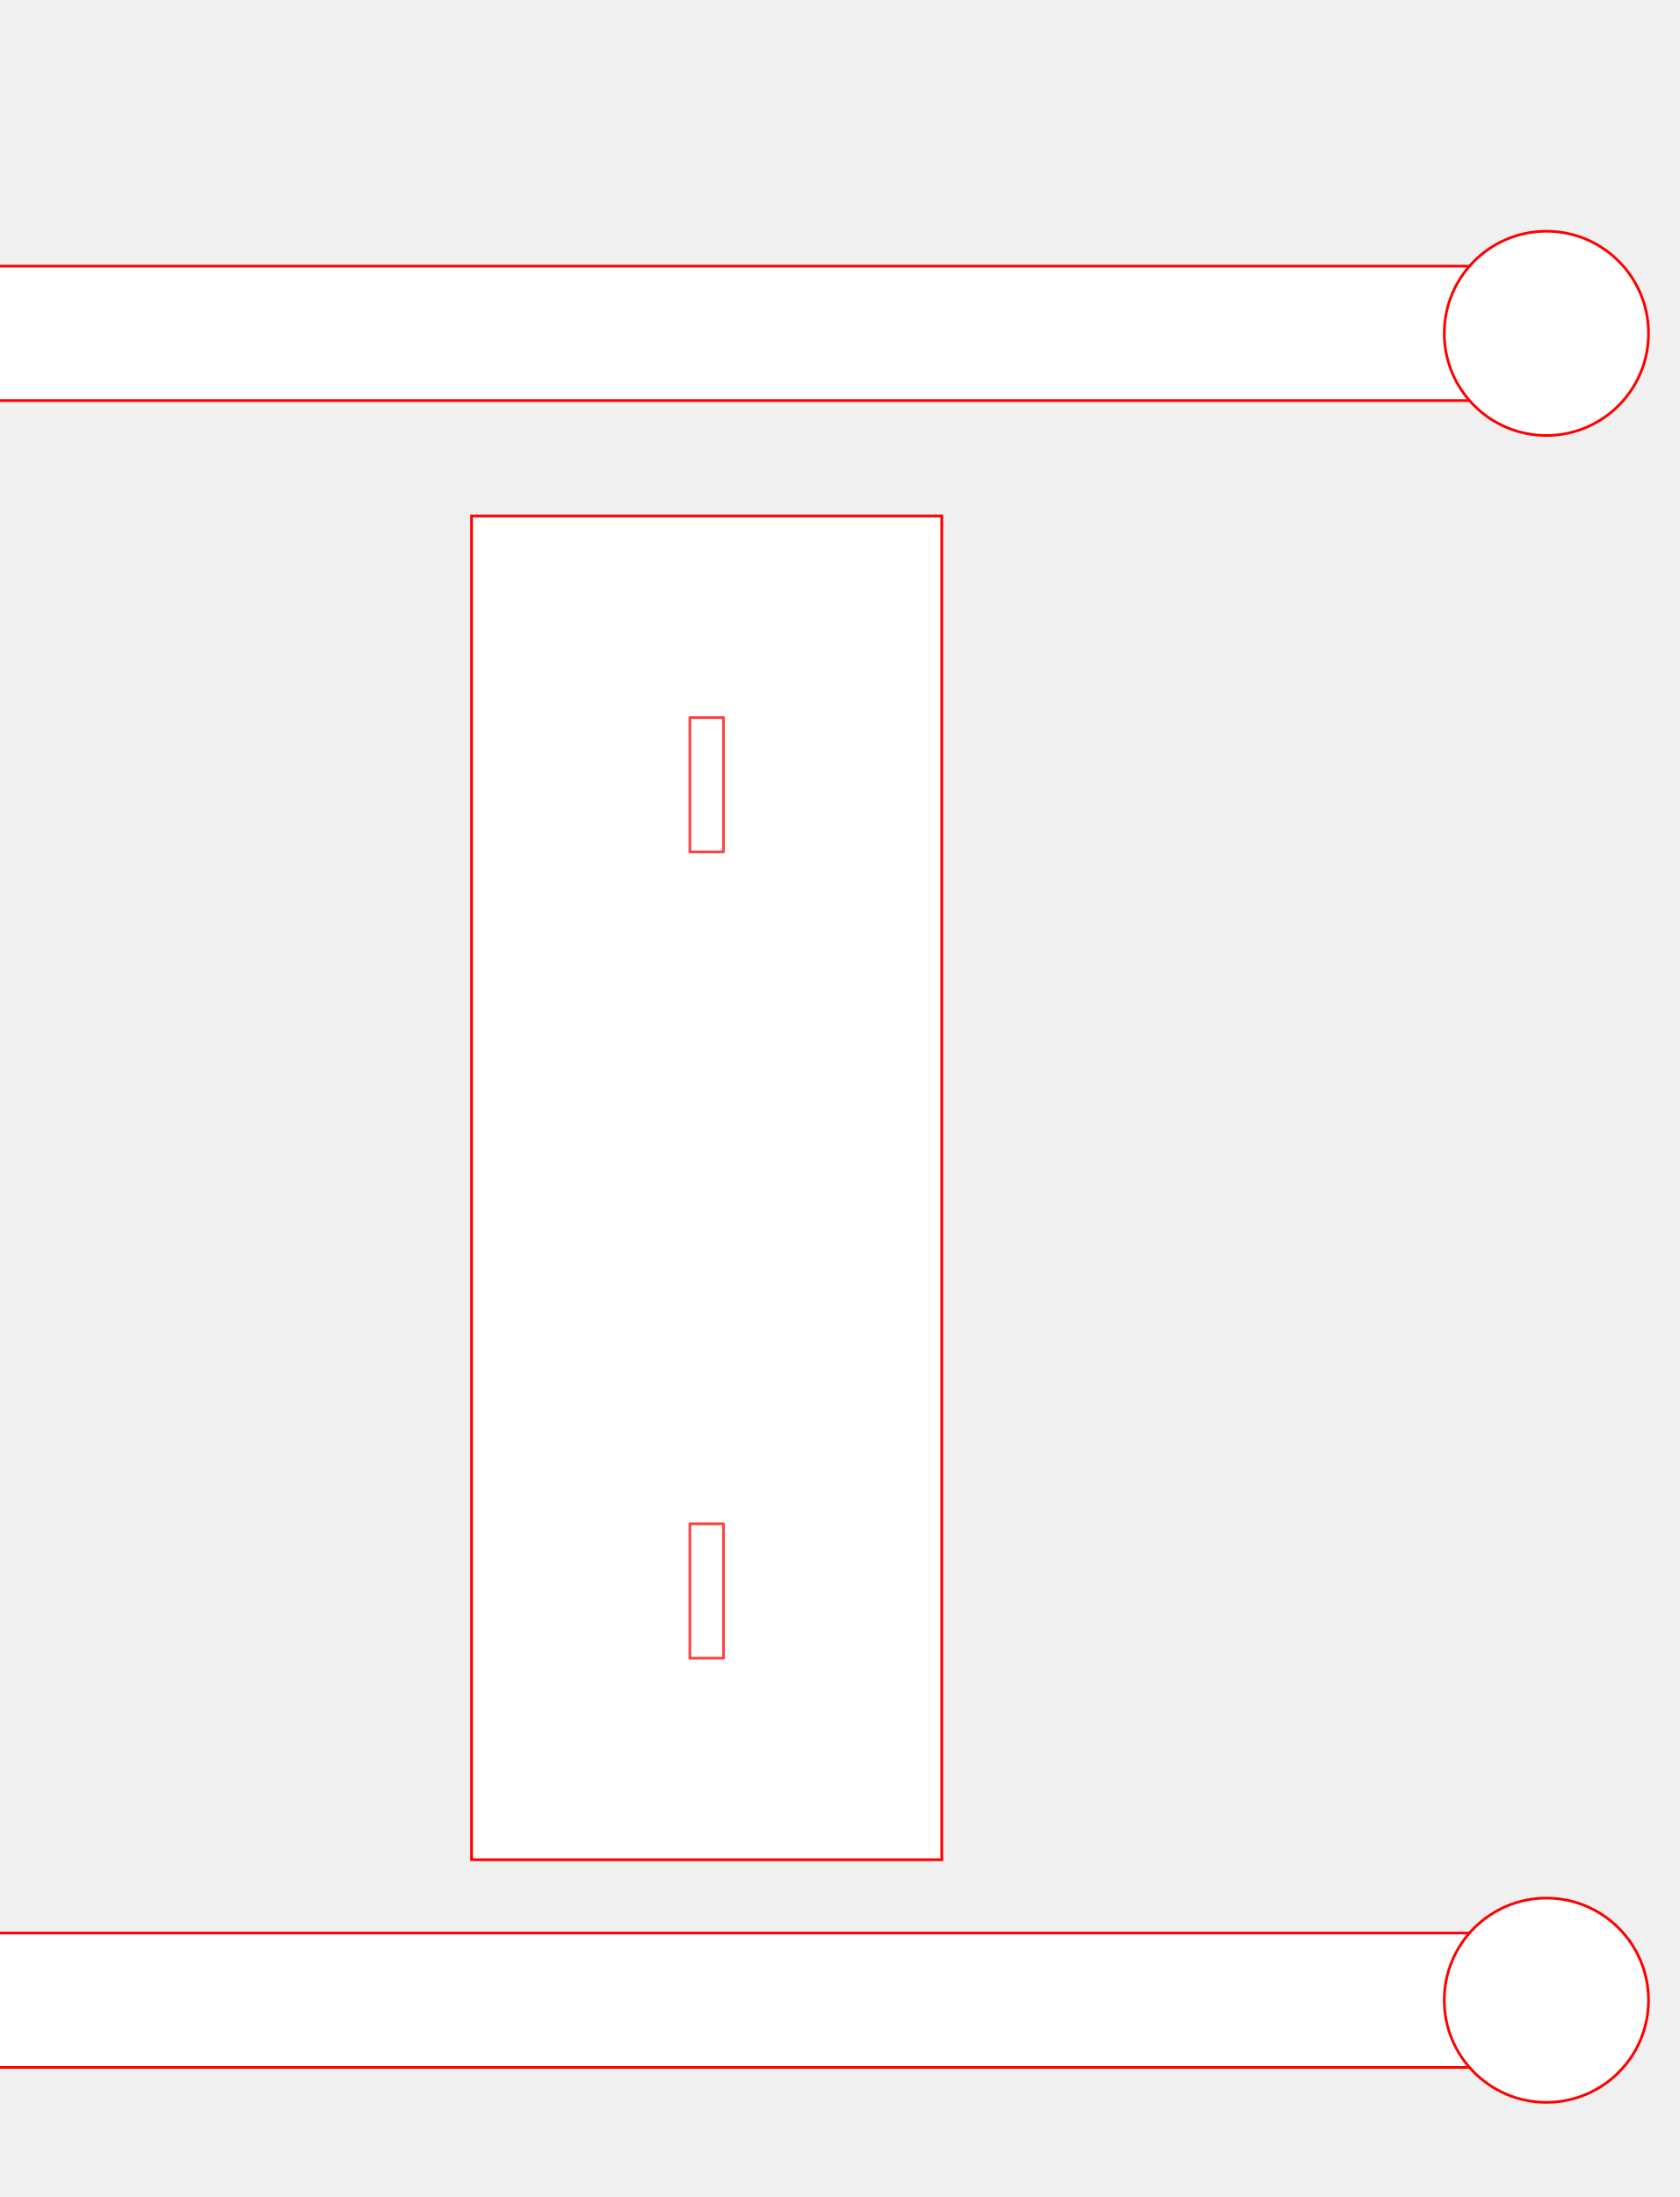
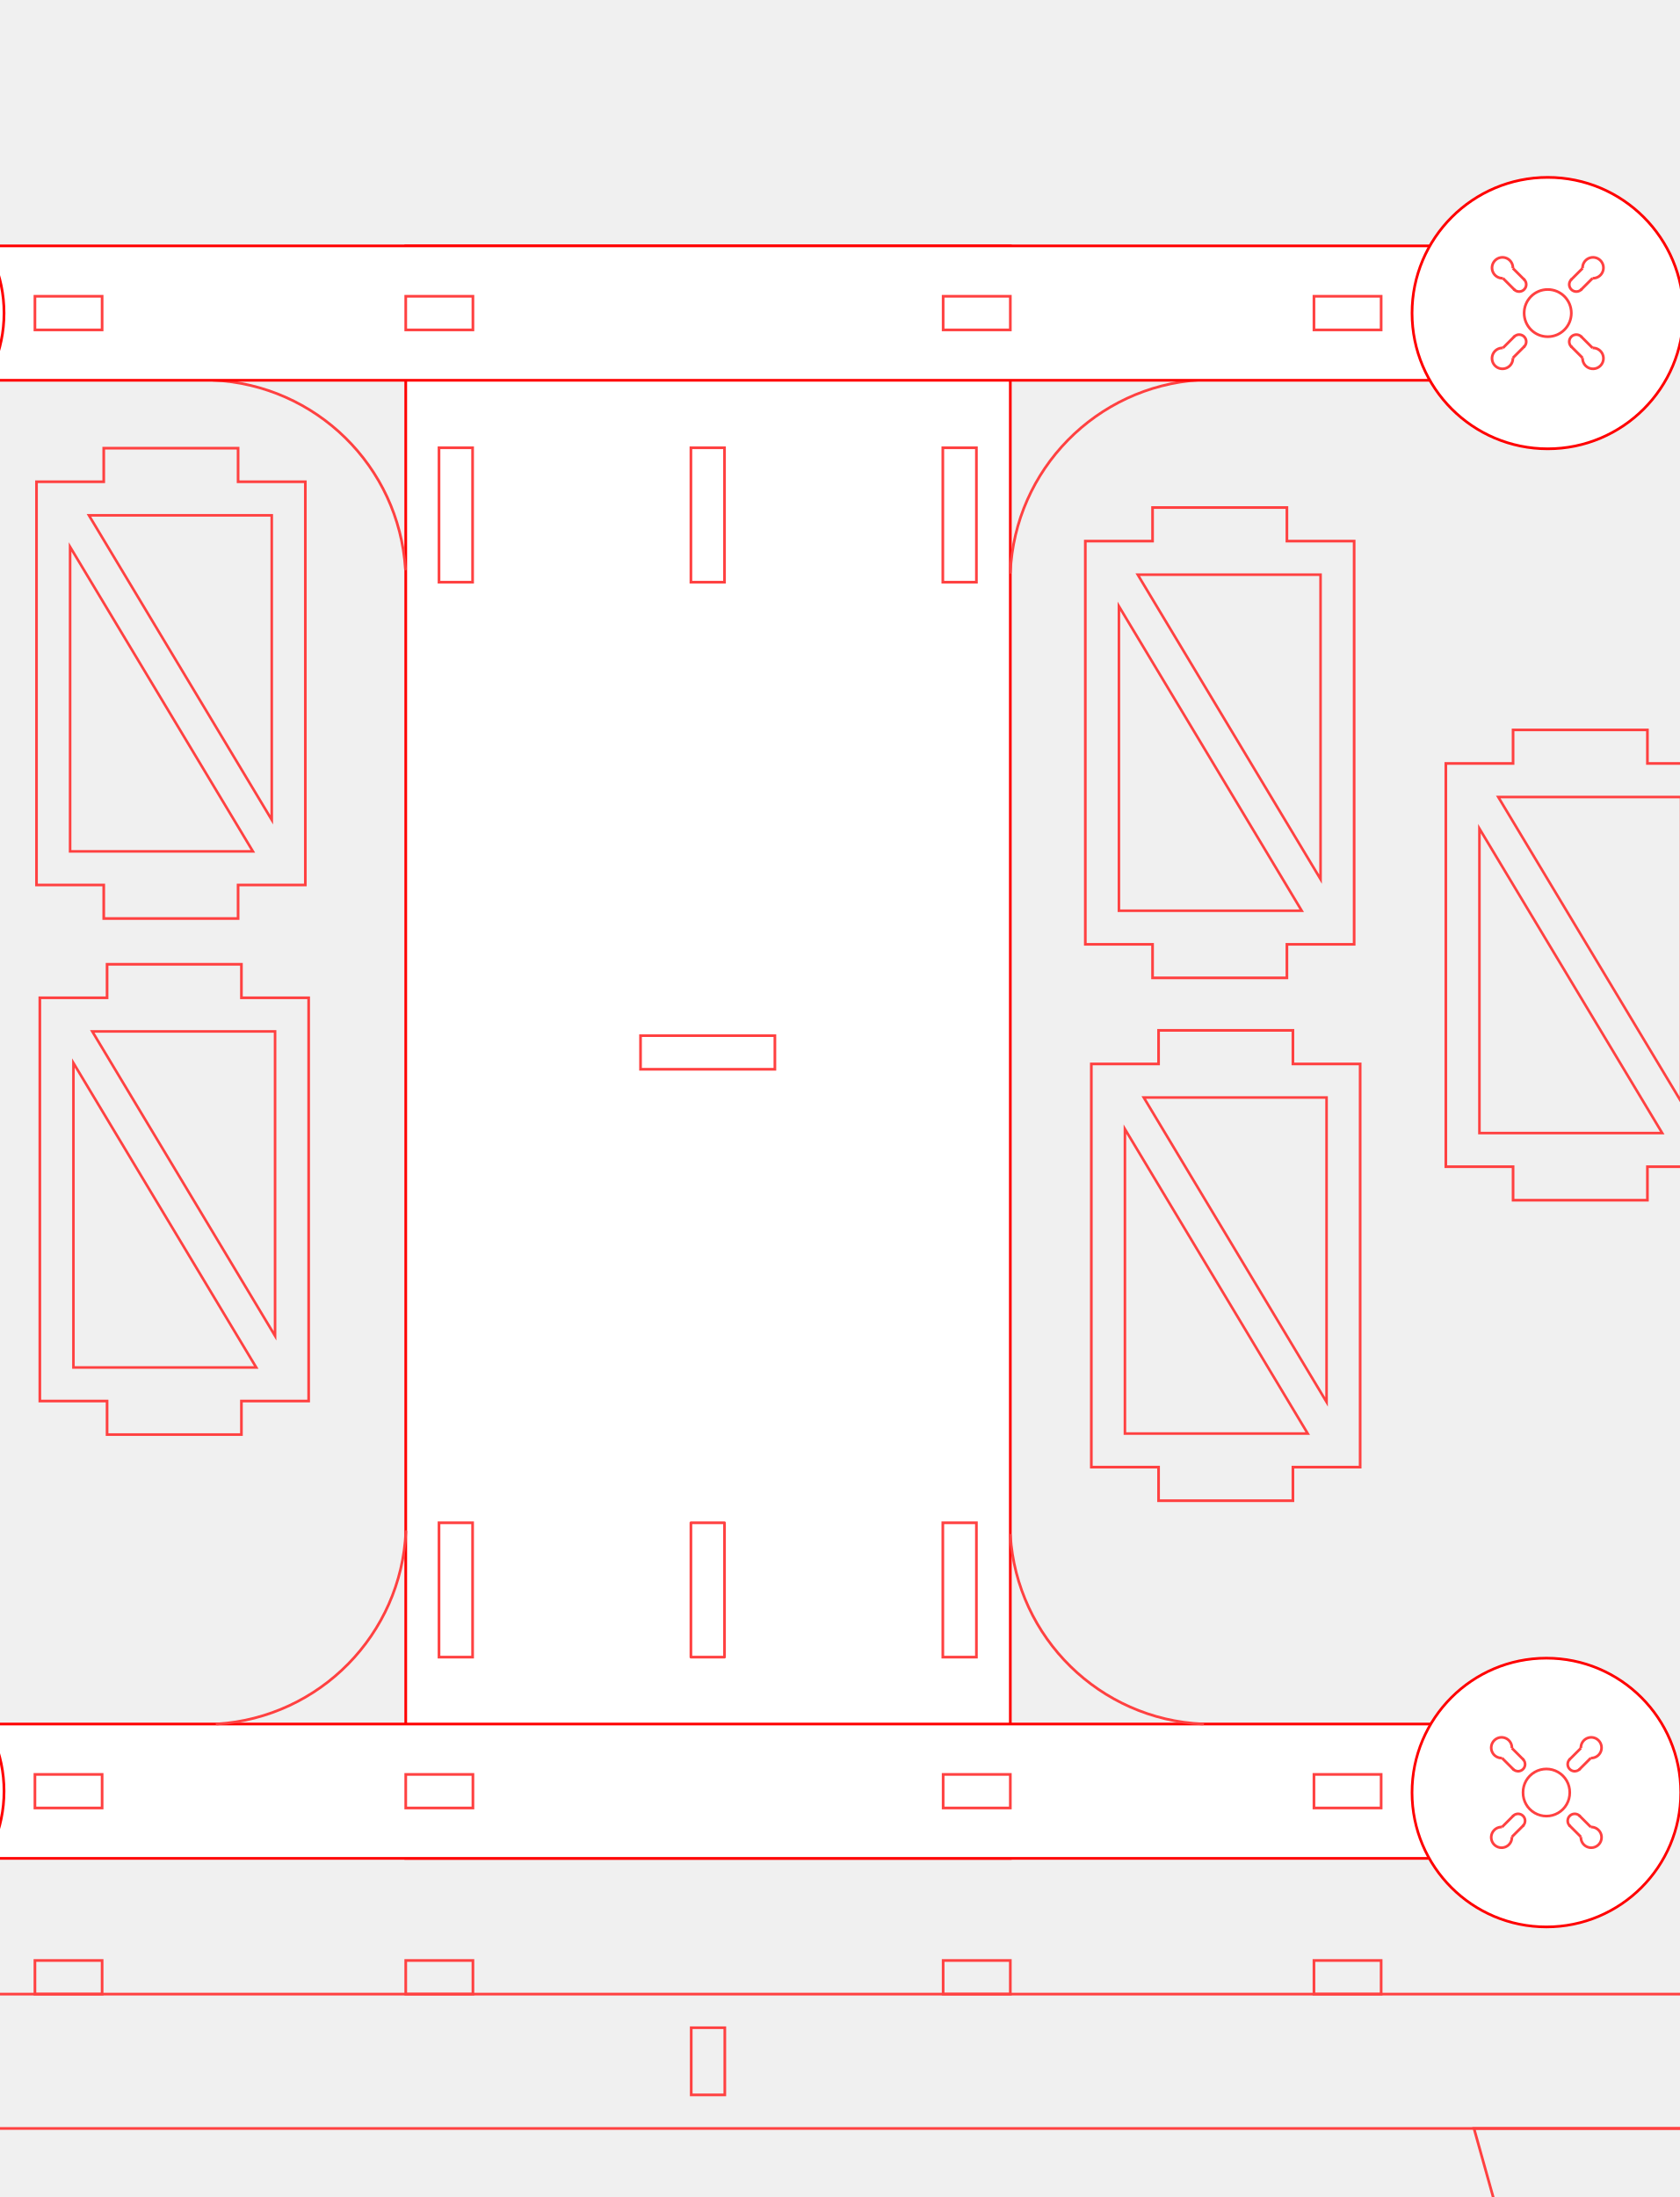
<svg xmlns="http://www.w3.org/2000/svg" width="25cm" height="32.7cm" viewBox="0 0 885.827 1158.661" id="svg2" version="1.1">
  <defs id="defs4" />
  <g id="layer1" transform="translate(0,106.299)">
-     <rect style="opacity:1;fill:#ffffff;fill-opacity:1;stroke:#ff0000;stroke-width:1.417;stroke-miterlimit:4;stroke-dasharray:none;stroke-opacity:1" id="rect4140" width="248.031" height="708.661" x="248.74" y="165.827" />
-     <g id="g4304" transform="matrix(0,-1,1,0,-164.4016,1110.79)">
-       <rect y="94.961" x="126.771" height="885.827" width="70.866" id="rect4142" style="opacity:1;fill:#ffffff;fill-opacity:1;stroke:#ff0000;stroke-width:1.417;stroke-miterlimit:4;stroke-dasharray:none;stroke-opacity:1" />
-       <ellipse ry="53.866" rx="53.858" cy="94.244" cx="162.204" id="path4146" style="opacity:1;fill:#ffffff;fill-opacity:1;stroke:#ff0000;stroke-width:1.418;stroke-miterlimit:4;stroke-dasharray:none;stroke-opacity:1" />
-       <ellipse ry="53.866" rx="53.858" cy="980.071" cx="162.204" id="path4146-7" style="opacity:1;fill:#ffffff;fill-opacity:1;stroke:#ff0000;stroke-width:1.418;stroke-miterlimit:4;stroke-dasharray:none;stroke-opacity:1" />
-     </g>
-     <path style="opacity:1;fill:#ffffff;fill-opacity:1;stroke:#ff0000;stroke-width:3;stroke-miterlimit:4;stroke-dasharray:none;stroke-opacity:1" d="m -797.143,132.362 70.866,0 0,885.827 -70.866,0 -133.206,-1.541 0,-70.853 133.193,-35.433 0.013,-673.122 -133.206,-35.433 0,-70.873 z" id="rect4215" />
-     <path style="opacity:1;fill:#ffffff;fill-opacity:1;stroke:#ff0000;stroke-width:3;stroke-miterlimit:4;stroke-dasharray:none;stroke-opacity:1" d="m -415.973,118.743 70.866,0 0,885.827 -70.866,0 -133.206,-1.541 0,-70.853 133.193,-35.433 0.013,-673.122 -133.206,-35.433 0,-70.873 z" id="rect4215-2" />
-     <path style="opacity:1;fill:#ffffff;fill-opacity:1;stroke:#ff0000;stroke-width:1.417;stroke-miterlimit:4;stroke-dasharray:none;stroke-opacity:1" d="m 1679.099,2.815 0,17.727 -17.705,0 0,70.867 -17.641,0 0,70.865 17.641,0 0,354.33 -17.641,0 0,70.867 17.641,0 0,70.865 17.705,0 0,17.729 35.455,0 0,-17.729 17.705,0 0,-637.795 -17.705,0 0,-17.727 -35.455,0 z" id="rect4233" />
-     <rect style="opacity:1;fill:none;fill-opacity:0;fill-rule:evenodd;stroke:#ff4141;stroke-width:1.417;stroke-linecap:round;stroke-linejoin:round;stroke-miterlimit:4;stroke-dasharray:none;stroke-opacity:1" id="rect4145" width="70.866" height="17.717" x="272.126" y="-381.614" transform="matrix(0,1,-1,0,0,0)" />
-     <rect style="opacity:1;fill:none;fill-opacity:0;fill-rule:evenodd;stroke:#ff4141;stroke-width:1.417;stroke-linecap:round;stroke-linejoin:round;stroke-miterlimit:4;stroke-dasharray:none;stroke-opacity:1" id="rect4145-6" width="70.866" height="17.717" x="697.323" y="-381.614" transform="matrix(0,1,-1,0,0,0)" />
-     <g id="g4299" transform="translate(-455.8155,-172.8571)">
-       <rect transform="matrix(0,-1,1,0,0,0)" y="386.375" x="-277.795" height="885.827" width="70.866" id="rect4142-2" style="opacity:1;fill:#ffffff;fill-opacity:1;stroke:#ff0000;stroke-width:1.417;stroke-miterlimit:4;stroke-dasharray:none;stroke-opacity:1" />
-       <ellipse transform="matrix(0,-1,1,0,0,0)" ry="53.866" rx="53.858" cy="385.658" cx="-242.362" id="path4146-70" style="opacity:1;fill:#ffffff;fill-opacity:1;stroke:#ff0000;stroke-width:1.418;stroke-miterlimit:4;stroke-dasharray:none;stroke-opacity:1" />
-       <ellipse transform="matrix(0,-1,1,0,0,0)" ry="53.866" rx="53.858" cy="1271.485" cx="-242.362" id="path4146-7-9" style="opacity:1;fill:#ffffff;fill-opacity:1;stroke:#ff0000;stroke-width:1.418;stroke-miterlimit:4;stroke-dasharray:none;stroke-opacity:1" />
-     </g>
+     <path id="rect4145-3-6-3" d="m 54.719,130.077 0,17.686 -35.463,0 0,212.662 35.463,0 0,17.686 70.867,0 0,-17.686 35.465,0 0,-212.662 -35.465,0 0,-17.686 -70.867,0 z" style="opacity:1;fill:none;fill-opacity:0;fill-rule:evenodd;stroke:#ff4141;stroke-width:1.417;stroke-linecap:round;stroke-linejoin:miter;stroke-miterlimit:4;stroke-dasharray:none;stroke-opacity:1" />
+     <path style="opacity:1;fill:none;fill-opacity:0;fill-rule:evenodd;stroke:#ff4141;stroke-width:1.359;stroke-linecap:round;stroke-linejoin:miter;stroke-miterlimit:4;stroke-dasharray:none;stroke-opacity:1" d="m 46.913,165.482 96.42,160.582 0,-160.582 -96.42,0 z m -9.938,16.645 0,160.58 96.418,0 -96.418,-160.58 z" id="rect4282" />
+     <rect style="opacity:1;fill:#ffffff;fill-opacity:1;stroke:#ff0000;stroke-width:1.418;stroke-miterlimit:4;stroke-dasharray:none;stroke-opacity:1" id="rect4140-3" width="318.897" height="850.393" x="-491.63" y="141.141" />
+     <rect style="opacity:1;fill:none;fill-opacity:0;fill-rule:evenodd;stroke:#ff4141;stroke-width:1.417;stroke-linecap:round;stroke-linejoin:miter;stroke-miterlimit:4;stroke-dasharray:none;stroke-opacity:1" id="rect4145-3-9" width="70.866" height="17.717" x="247.61" y="456.368" transform="matrix(0,1,-1,0,0,0)" />
+     <rect style="opacity:1;fill:none;fill-opacity:0;fill-rule:evenodd;stroke:#ff4141;stroke-width:1.417;stroke-linecap:round;stroke-linejoin:miter;stroke-miterlimit:4;stroke-dasharray:none;stroke-opacity:1" id="rect4145-3-6-2" width="70.866" height="17.717" x="247.61" y="190.62" transform="matrix(0,1,-1,0,0,0)" />
+     <rect style="opacity:1;fill:none;fill-opacity:0;fill-rule:evenodd;stroke:#ff4141;stroke-width:1.417;stroke-linecap:round;stroke-linejoin:miter;stroke-miterlimit:4;stroke-dasharray:none;stroke-opacity:1" id="rect4145-3-7-2" width="70.866" height="17.717" x="814.54" y="456.368" transform="matrix(0,1,-1,0,0,0)" />
+     <rect style="opacity:1;fill:none;fill-opacity:0;fill-rule:evenodd;stroke:#ff4141;stroke-width:1.417;stroke-linecap:round;stroke-linejoin:miter;stroke-miterlimit:4;stroke-dasharray:none;stroke-opacity:1" id="rect4145-3-6-5-8" width="70.866" height="17.717" x="814.54" y="190.62" transform="matrix(0,1,-1,0,0,0)" />
+     <rect style="opacity:1;fill:none;fill-opacity:0;fill-rule:evenodd;stroke:#ff4141;stroke-width:1.417;stroke-linecap:round;stroke-linejoin:miter;stroke-miterlimit:4;stroke-dasharray:none;stroke-opacity:1" id="rect4145-3-2-7" width="70.866" height="17.717" x="-367.785" y="557.65" />
+     <rect style="opacity:1;fill:#ff4141;fill-opacity:0;fill-rule:evenodd;stroke:#ff4141;stroke-width:1.414;stroke-linecap:round;stroke-linejoin:miter;stroke-miterlimit:4;stroke-dasharray:none;stroke-opacity:1" id="rect5339" width="1028.98" height="70.869" x="-141.025" y="945.353" />
+     <path style="opacity:1;fill:#ff4141;fill-opacity:0;fill-rule:evenodd;stroke:#ff4141;stroke-width:1.417;stroke-linecap:round;stroke-linejoin:miter;stroke-miterlimit:4;stroke-dasharray:none;stroke-opacity:1" d="m -141.024,1016.221 110.482,0 -39.616,141.732 -70.866,0 z" id="rect5341" />
+     <path style="opacity:1;fill:#ff4141;fill-opacity:0;fill-rule:evenodd;stroke:#ff4141;stroke-width:1.417;stroke-linecap:round;stroke-linejoin:miter;stroke-miterlimit:4;stroke-dasharray:none;stroke-opacity:1" d="m 887.968,1016.221 -110.483,0 39.616,141.732 70.866,0 z" id="rect5341-2" />
+     <rect style="opacity:1;fill:none;fill-opacity:0;fill-rule:evenodd;stroke:#ff4141;stroke-width:1.416;stroke-linecap:round;stroke-linejoin:miter;stroke-miterlimit:4;stroke-dasharray:none;stroke-opacity:1" id="rect4145-3-2-8-6-2" width="35.434" height="17.718" x="963.082" y="-382.312" transform="matrix(0,1,-1,0,0,0)" />
+     <rect style="opacity:1;fill:none;fill-opacity:0;fill-rule:evenodd;stroke:#ff4141;stroke-width:1.416;stroke-linecap:round;stroke-linejoin:miter;stroke-miterlimit:4;stroke-dasharray:none;stroke-opacity:1" id="rect4145-3-2-8-6-2-8" width="35.434" height="17.718" x="18.425" y="927.637" />
+     <rect style="opacity:1;fill:none;fill-opacity:0;fill-rule:evenodd;stroke:#ff4141;stroke-width:1.416;stroke-linecap:round;stroke-linejoin:miter;stroke-miterlimit:4;stroke-dasharray:none;stroke-opacity:1" id="rect4145-3-2-8-6-2-8-4" width="35.434" height="17.718" x="693.07" y="927.637" />
+     <rect style="opacity:1;fill:none;fill-opacity:0;fill-rule:evenodd;stroke:#ff4141;stroke-width:1.416;stroke-linecap:round;stroke-linejoin:miter;stroke-miterlimit:4;stroke-dasharray:none;stroke-opacity:1" id="rect4145-3-2-8-6-2-8-7" width="35.434" height="17.718" x="214.015" y="927.637" />
+     <rect style="opacity:1;fill:none;fill-opacity:0;fill-rule:evenodd;stroke:#ff4141;stroke-width:1.416;stroke-linecap:round;stroke-linejoin:miter;stroke-miterlimit:4;stroke-dasharray:none;stroke-opacity:1" id="rect4145-3-2-8-6-2-8-7-2" width="35.434" height="17.718" x="497.48" y="927.637" />
+     <rect style="opacity:1;fill:#ffffff;fill-opacity:1;stroke:#ff0000;stroke-width:1.418;stroke-miterlimit:4;stroke-dasharray:none;stroke-opacity:1" id="rect4140" width="318.897" height="850.393" x="214.016" y="23.387" />
+     <rect style="opacity:1;fill:none;fill-opacity:0;fill-rule:evenodd;stroke:#ff4141;stroke-width:1.019;stroke-linecap:round;stroke-linejoin:miter;stroke-miterlimit:4;stroke-dasharray:none;stroke-opacity:1" id="rect4145-3-2-8" width="35.831" height="18.115" x="217.605" y="828.165" />
+     <rect transform="matrix(0,-1,1,0,0,0)" y="-70.158" x="-873.78" height="885.827" width="70.866" id="rect4142-4-3" style="opacity:1;fill:#ffffff;fill-opacity:1;stroke:#ff0000;stroke-width:1.417;stroke-miterlimit:4;stroke-dasharray:none;stroke-opacity:1" />
+     <ellipse transform="matrix(0,-1,1,0,0,0)" ry="70.873" rx="70.872" cy="815.672" cx="-839.054" id="path4146-7-6-7-0" style="opacity:1;fill:#ffffff;fill-opacity:1;stroke:#ff0000;stroke-width:1.403;stroke-miterlimit:4;stroke-dasharray:none;stroke-opacity:1" />
+     <path id="path108-2-3-2" style="fill:none;stroke:#ff4141;stroke-width:1.403;stroke-miterlimit:4;stroke-dasharray:none;stroke-opacity:1" d="m 827.991,839.054 a 12.32,12.319 0 1 0 -24.639,0 12.32,12.319 0 1 0 24.639,0 z" />
+     <path id="path126-9-1-5" style="fill:none;stroke:#ff4141;stroke-width:1.403;stroke-miterlimit:4;stroke-dasharray:none;stroke-opacity:1" d="m 803.113,856.82 a 3.696,3.696 0 1 0 -5.207,-5.207" />
+     <path id="path128-3-75-4" style="fill:none;stroke:#ff4141;stroke-width:1.403;stroke-miterlimit:4;stroke-dasharray:none;stroke-opacity:1" d="m 792.27,857.248 a 5.456,5.456 0 1 0 5.207,5.207" />
+     <path id="path130-1-9-0" style="fill:none;stroke:#ff4141;stroke-width:1.403;stroke-miterlimit:4;stroke-dasharray:none;stroke-opacity:1" d="m 798.363,851.156 -6.093,6.093" />
+     <path id="path132-9-6-5" style="fill:none;stroke:#ff4141;stroke-width:1.403;stroke-miterlimit:4;stroke-dasharray:none;stroke-opacity:1" d="m 803.57,856.362 -6.093,6.093" />
+     <path id="path134-4-21-9" style="fill:none;stroke:#ff4141;stroke-width:1.403;stroke-miterlimit:4;stroke-dasharray:none;stroke-opacity:1" d="m 833.437,851.613 a 3.696,3.696 0 1 0 -5.207,5.207" />
+     <path id="path136-7-78-4" style="fill:none;stroke:#ff4141;stroke-width:1.403;stroke-miterlimit:4;stroke-dasharray:none;stroke-opacity:1" d="m 833.866,862.455 a 5.456,5.456 0 1 0 5.207,-5.207" />
+     <path id="path138-8-5-6" style="fill:none;stroke:#ff4141;stroke-width:1.403;stroke-miterlimit:4;stroke-dasharray:none;stroke-opacity:1" d="m 832.98,851.156 6.093,6.093" />
+     <path id="path140-4-7-9" style="fill:none;stroke:#ff4141;stroke-width:1.403;stroke-miterlimit:4;stroke-dasharray:none;stroke-opacity:1" d="m 827.773,856.362 6.093,6.093" />
+     <path id="path142-5-4-2" style="fill:none;stroke:#ff4141;stroke-width:1.403;stroke-miterlimit:4;stroke-dasharray:none;stroke-opacity:1" d="m 797.906,826.495 a 3.696,3.696 0 1 0 5.207,-5.207" />
+     <path id="path144-0-18-2" style="fill:none;stroke:#ff4141;stroke-width:1.403;stroke-miterlimit:4;stroke-dasharray:none;stroke-opacity:1" d="m 797.477,815.653 a 5.456,5.456 0 1 0 -5.207,5.207" />
+     <path id="path146-3-5-4" style="fill:none;stroke:#ff4141;stroke-width:1.403;stroke-miterlimit:4;stroke-dasharray:none;stroke-opacity:1" d="m 798.363,826.953 -6.093,-6.093" />
+     <path id="path148-6-9-7" style="fill:none;stroke:#ff4141;stroke-width:1.403;stroke-miterlimit:4;stroke-dasharray:none;stroke-opacity:1" d="m 803.57,821.746 -6.093,-6.093" />
+     <path id="path150-1-7-7" style="fill:none;stroke:#ff4141;stroke-width:1.403;stroke-miterlimit:4;stroke-dasharray:none;stroke-opacity:1" d="m 828.231,821.289 a 3.696,3.696 0 1 0 5.207,5.207" />
+     <path id="path152-0-53-5" style="fill:none;stroke:#ff4141;stroke-width:1.403;stroke-miterlimit:4;stroke-dasharray:none;stroke-opacity:1" d="m 839.073,820.86 a 5.456,5.456 0 1 0 -5.207,-5.207" />
+     <path id="path154-6-8-4" style="fill:none;stroke:#ff4141;stroke-width:1.403;stroke-miterlimit:4;stroke-dasharray:none;stroke-opacity:1" d="m 832.98,826.953 6.093,-6.093" />
+     <path id="path156-3-8-8" style="fill:none;stroke:#ff4141;stroke-width:1.403;stroke-miterlimit:4;stroke-dasharray:none;stroke-opacity:1" d="m 827.773,821.746 6.093,-6.093" />
+     <ellipse transform="matrix(0,-1,1,0,0,0)" ry="71.574" rx="71.573" cy="-69.448" cx="-838.347" id="path4146-7-6-5-8-8" style="opacity:1;fill:#ffffff;fill-opacity:1;stroke:#ff0000;stroke-width:1.422;stroke-miterlimit:4;stroke-dasharray:none;stroke-opacity:1" />
+     <path id="path108-2-4-6-3" style="fill:none;stroke:#ff4141;stroke-width:1.417;stroke-miterlimit:4;stroke-dasharray:none;stroke-opacity:1" d="m -57.006,838.347 a 12.441,12.441 0 1 0 -24.883,0 12.441,12.441 0 1 0 24.883,0 z" />
+     <path id="path126-9-8-4-6" style="fill:none;stroke:#ff4141;stroke-width:1.417;stroke-miterlimit:4;stroke-dasharray:none;stroke-opacity:1" d="m -82.131,856.288 a 3.732,3.732 0 1 0 -5.258,-5.258" />
+     <path id="path128-3-7-3-8" style="fill:none;stroke:#ff4141;stroke-width:1.417;stroke-miterlimit:4;stroke-dasharray:none;stroke-opacity:1" d="m -93.08,856.721 a 5.51,5.51 0 1 0 5.258,5.258" />
+     <path id="path130-1-1-3-0" style="fill:none;stroke:#ff4141;stroke-width:1.417;stroke-miterlimit:4;stroke-dasharray:none;stroke-opacity:1" d="m -86.927,850.568 -6.153,6.153" />
+     <path id="path132-9-7-3-2" style="fill:none;stroke:#ff4141;stroke-width:1.417;stroke-miterlimit:4;stroke-dasharray:none;stroke-opacity:1" d="m -81.669,855.826 -6.153,6.153" />
+     <path id="path134-4-2-8-1" style="fill:none;stroke:#ff4141;stroke-width:1.417;stroke-miterlimit:4;stroke-dasharray:none;stroke-opacity:1" d="m -51.506,851.03 a 3.732,3.732 0 1 0 -5.258,5.258" />
+     <path id="path136-7-7-6-0" style="fill:none;stroke:#ff4141;stroke-width:1.417;stroke-miterlimit:4;stroke-dasharray:none;stroke-opacity:1" d="m -51.073,861.979 a 5.51,5.51 0 1 0 5.258,-5.258" />
+     <path id="path138-8-2-0-5" style="fill:none;stroke:#ff4141;stroke-width:1.417;stroke-miterlimit:4;stroke-dasharray:none;stroke-opacity:1" d="m -51.968,850.568 6.153,6.153" />
+     <path id="path140-4-2-4-1" style="fill:none;stroke:#ff4141;stroke-width:1.417;stroke-miterlimit:4;stroke-dasharray:none;stroke-opacity:1" d="m -57.226,855.826 6.153,6.153" />
+     <path id="path142-5-6-8-1" style="fill:none;stroke:#ff4141;stroke-width:1.417;stroke-miterlimit:4;stroke-dasharray:none;stroke-opacity:1" d="m -87.389,825.664 a 3.732,3.732 0 1 0 5.258,-5.258" />
+     <path id="path144-0-1-8-0" style="fill:none;stroke:#ff4141;stroke-width:1.417;stroke-miterlimit:4;stroke-dasharray:none;stroke-opacity:1" d="m -87.822,814.714 a 5.51,5.51 0 1 0 -5.258,5.258" />
+     <path id="path146-3-0-8-8" style="fill:none;stroke:#ff4141;stroke-width:1.417;stroke-miterlimit:4;stroke-dasharray:none;stroke-opacity:1" d="m -86.927,826.126 -6.153,-6.153" />
+     <path id="path148-6-6-9-5" style="fill:none;stroke:#ff4141;stroke-width:1.417;stroke-miterlimit:4;stroke-dasharray:none;stroke-opacity:1" d="m -81.669,820.868 -6.153,-6.153" />
+     <path id="path150-1-1-7-0" style="fill:none;stroke:#ff4141;stroke-width:1.417;stroke-miterlimit:4;stroke-dasharray:none;stroke-opacity:1" d="m -56.765,820.406 a 3.732,3.732 0 1 0 5.258,5.258" />
+     <path id="path152-0-5-7-6" style="fill:none;stroke:#ff4141;stroke-width:1.417;stroke-miterlimit:4;stroke-dasharray:none;stroke-opacity:1" d="m -45.815,819.973 a 5.51,5.51 0 1 0 -5.258,-5.258" />
+     <path id="path154-6-9-6-4" style="fill:none;stroke:#ff4141;stroke-width:1.417;stroke-miterlimit:4;stroke-dasharray:none;stroke-opacity:1" d="m -51.968,826.126 6.153,-6.153" />
+     <path id="path156-3-4-4-6" style="fill:none;stroke:#ff4141;stroke-width:1.417;stroke-miterlimit:4;stroke-dasharray:none;stroke-opacity:1" d="m -57.226,820.868 6.153,-6.153" />
+     <path style="opacity:1;fill:none;fill-opacity:0;fill-rule:evenodd;stroke:#ff4141;stroke-width:1.417;stroke-linecap:round;stroke-linejoin:miter;stroke-miterlimit:4;stroke-dasharray:none;stroke-opacity:1" d="m 112.333,94.2 a 106.541,106.541 0 0 1 101.505,99.609" id="path7658" />
+     <path style="opacity:1;fill:none;fill-opacity:0;fill-rule:evenodd;stroke:#ff4141;stroke-width:1.417;stroke-linecap:round;stroke-linejoin:miter;stroke-miterlimit:4;stroke-dasharray:none;stroke-opacity:1" d="m 532.914,195.581 a 106.541,106.541 0 0 1 99.614,-101.484" id="path7654" />
+     <path style="opacity:1;fill:none;fill-opacity:0;fill-rule:evenodd;stroke:#ff4141;stroke-width:1.417;stroke-linecap:round;stroke-linejoin:miter;stroke-miterlimit:4;stroke-dasharray:none;stroke-opacity:1" d="M 634.419,802.913 A 106.541,106.541 0 0 1 532.914,703.304" id="path7650" />
+     <path style="opacity:1;fill:none;fill-opacity:0;fill-rule:evenodd;stroke:#ff4141;stroke-width:1.417;stroke-linecap:round;stroke-linejoin:miter;stroke-miterlimit:4;stroke-dasharray:none;stroke-opacity:1" d="m 214.073,701.428 a 106.541,106.541 0 0 1 -99.614,101.485" id="path7642" />
+     <rect style="opacity:1;fill:none;fill-opacity:0;fill-rule:evenodd;stroke:#ff4141;stroke-width:1.416;stroke-linecap:round;stroke-linejoin:miter;stroke-miterlimit:4;stroke-dasharray:none;stroke-opacity:1" id="rect4145-3-2-8-6-2-8-0" width="35.434" height="17.718" x="18.425" y="829.488" />
+     <rect style="opacity:1;fill:none;fill-opacity:0;fill-rule:evenodd;stroke:#ff4141;stroke-width:1.416;stroke-linecap:round;stroke-linejoin:miter;stroke-miterlimit:4;stroke-dasharray:none;stroke-opacity:1" id="rect4145-3-2-8-6-2-8-4-8" width="35.434" height="17.718" x="693.07" y="829.488" />
+     <rect style="opacity:1;fill:none;fill-opacity:0;fill-rule:evenodd;stroke:#ff4141;stroke-width:1.416;stroke-linecap:round;stroke-linejoin:miter;stroke-miterlimit:4;stroke-dasharray:none;stroke-opacity:1" id="rect4145-3-2-8-6-2-8-7-1" width="35.434" height="17.718" x="214.015" y="829.488" />
+     <rect style="opacity:1;fill:none;fill-opacity:0;fill-rule:evenodd;stroke:#ff4141;stroke-width:1.416;stroke-linecap:round;stroke-linejoin:miter;stroke-miterlimit:4;stroke-dasharray:none;stroke-opacity:1" id="rect4145-3-2-8-6-2-8-7-2-3" width="35.434" height="17.718" x="497.48" y="829.488" />
+     <rect style="opacity:1;fill:#ff4141;fill-opacity:0;fill-rule:evenodd;stroke:#ff4141;stroke-width:1.414;stroke-linecap:round;stroke-linejoin:miter;stroke-miterlimit:4;stroke-dasharray:none;stroke-opacity:1" id="rect5339-3" width="1028.98" height="70.869" x="-134.181" y="1244.911" />
+     <path style="opacity:1;fill:#ff4141;fill-opacity:0;fill-rule:evenodd;stroke:#ff4141;stroke-width:1.417;stroke-linecap:round;stroke-linejoin:miter;stroke-miterlimit:4;stroke-dasharray:none;stroke-opacity:1" d="m -134.179,1315.779 110.482,0 -39.616,141.732 -70.866,0 z" id="rect5341-4" />
+     <path style="opacity:1;fill:#ff4141;fill-opacity:0;fill-rule:evenodd;stroke:#ff4141;stroke-width:1.417;stroke-linecap:round;stroke-linejoin:miter;stroke-miterlimit:4;stroke-dasharray:none;stroke-opacity:1" d="m 894.812,1315.779 -110.483,0 39.616,141.732 70.866,0 z" id="rect5341-2-0" />
+     <rect style="opacity:1;fill:none;fill-opacity:0;fill-rule:evenodd;stroke:#ff4141;stroke-width:1.416;stroke-linecap:round;stroke-linejoin:miter;stroke-miterlimit:4;stroke-dasharray:none;stroke-opacity:1" id="rect4145-3-2-8-6-2-3" width="35.434" height="17.718" x="1262.64" y="-389.157" transform="matrix(0,1,-1,0,0,0)" />
+     <rect style="opacity:1;fill:none;fill-opacity:0;fill-rule:evenodd;stroke:#ff4141;stroke-width:1.416;stroke-linecap:round;stroke-linejoin:miter;stroke-miterlimit:4;stroke-dasharray:none;stroke-opacity:1" id="rect4145-3-2-8-6-2-8-9" width="35.434" height="17.718" x="25.269" y="1227.196" />
+     <rect style="opacity:1;fill:none;fill-opacity:0;fill-rule:evenodd;stroke:#ff4141;stroke-width:1.416;stroke-linecap:round;stroke-linejoin:miter;stroke-miterlimit:4;stroke-dasharray:none;stroke-opacity:1" id="rect4145-3-2-8-6-2-8-4-1" width="35.434" height="17.718" x="699.915" y="1227.196" />
+     <rect style="opacity:1;fill:none;fill-opacity:0;fill-rule:evenodd;stroke:#ff4141;stroke-width:1.416;stroke-linecap:round;stroke-linejoin:miter;stroke-miterlimit:4;stroke-dasharray:none;stroke-opacity:1" id="rect4145-3-2-8-6-2-8-7-9" width="35.434" height="17.718" x="220.86" y="1227.196" />
+     <rect style="opacity:1;fill:none;fill-opacity:0;fill-rule:evenodd;stroke:#ff4141;stroke-width:1.416;stroke-linecap:round;stroke-linejoin:miter;stroke-miterlimit:4;stroke-dasharray:none;stroke-opacity:1" id="rect4145-3-2-8-6-2-8-7-2-6" width="35.434" height="17.718" x="504.324" y="1227.196" />
+     <rect style="opacity:1;fill:none;fill-opacity:0;fill-rule:evenodd;stroke:#ff4141;stroke-width:1.019;stroke-linecap:round;stroke-linejoin:miter;stroke-miterlimit:4;stroke-dasharray:none;stroke-opacity:1" id="rect4145-3-2-8-3" width="35.831" height="18.115" x="217.605" y="48.638" />
+     <rect transform="matrix(0,-1,1,0,0,0)" y="-70.158" x="-94.252" height="885.827" width="70.866" id="rect4142-4-3-8" style="opacity:1;fill:#ffffff;fill-opacity:1;stroke:#ff0000;stroke-width:1.417;stroke-miterlimit:4;stroke-dasharray:none;stroke-opacity:1" />
+     <ellipse transform="matrix(0,-1,1,0,0,0)" ry="71.574" rx="71.573" cy="816.379" cx="-58.819" id="path4146-7-6-7-0-6" style="opacity:1;fill:#ffffff;fill-opacity:1;stroke:#ff0000;stroke-width:1.417;stroke-miterlimit:4;stroke-dasharray:none;stroke-opacity:1" />
+     <path id="path108-2-3-2-4" style="fill:none;stroke:#ff4141;stroke-width:1.417;stroke-miterlimit:4;stroke-dasharray:none;stroke-opacity:1" d="m 828.821,58.819 a 12.441,12.441 0 1 0 -24.883,0 12.441,12.441 0 1 0 24.883,0 z" />
+     <path id="path126-9-1-5-0" style="fill:none;stroke:#ff4141;stroke-width:1.417;stroke-miterlimit:4;stroke-dasharray:none;stroke-opacity:1" d="m 803.696,76.76 a 3.732,3.732 0 1 0 -5.258,-5.258" />
+     <path id="path128-3-75-4-0" style="fill:none;stroke:#ff4141;stroke-width:1.417;stroke-miterlimit:4;stroke-dasharray:none;stroke-opacity:1" d="m 792.747,77.193 a 5.51,5.51 0 1 0 5.258,5.258" />
+     <path id="path130-1-9-0-4" style="fill:none;stroke:#ff4141;stroke-width:1.417;stroke-miterlimit:4;stroke-dasharray:none;stroke-opacity:1" d="m 798.9,71.04 -6.153,6.153" />
+     <path id="path132-9-6-5-6" style="fill:none;stroke:#ff4141;stroke-width:1.417;stroke-miterlimit:4;stroke-dasharray:none;stroke-opacity:1" d="m 804.158,76.298 -6.153,6.153" />
+     <path id="path134-4-21-9-2" style="fill:none;stroke:#ff4141;stroke-width:1.417;stroke-miterlimit:4;stroke-dasharray:none;stroke-opacity:1" d="m 834.32,71.502 a 3.732,3.732 0 1 0 -5.258,5.258" />
+     <path id="path136-7-78-4-6" style="fill:none;stroke:#ff4141;stroke-width:1.417;stroke-miterlimit:4;stroke-dasharray:none;stroke-opacity:1" d="m 834.754,82.451 a 5.51,5.51 0 1 0 5.258,-5.258" />
+     <path id="path138-8-5-6-7" style="fill:none;stroke:#ff4141;stroke-width:1.417;stroke-miterlimit:4;stroke-dasharray:none;stroke-opacity:1" d="m 833.859,71.04 6.153,6.153" />
+     <path id="path140-4-7-9-5" style="fill:none;stroke:#ff4141;stroke-width:1.417;stroke-miterlimit:4;stroke-dasharray:none;stroke-opacity:1" d="m 828.6,76.298 6.153,6.153" />
+     <path id="path142-5-4-2-6" style="fill:none;stroke:#ff4141;stroke-width:1.417;stroke-miterlimit:4;stroke-dasharray:none;stroke-opacity:1" d="m 798.438,46.136 a 3.732,3.732 0 1 0 5.258,-5.258" />
+     <path id="path144-0-18-2-9" style="fill:none;stroke:#ff4141;stroke-width:1.417;stroke-miterlimit:4;stroke-dasharray:none;stroke-opacity:1" d="m 798.005,35.187 a 5.51,5.51 0 1 0 -5.258,5.258" />
+     <path id="path146-3-5-4-8" style="fill:none;stroke:#ff4141;stroke-width:1.417;stroke-miterlimit:4;stroke-dasharray:none;stroke-opacity:1" d="m 798.9,46.598 -6.153,-6.153" />
+     <path id="path148-6-9-7-7" style="fill:none;stroke:#ff4141;stroke-width:1.417;stroke-miterlimit:4;stroke-dasharray:none;stroke-opacity:1" d="m 804.158,41.34 -6.153,-6.153" />
+     <path id="path150-1-7-7-2" style="fill:none;stroke:#ff4141;stroke-width:1.417;stroke-miterlimit:4;stroke-dasharray:none;stroke-opacity:1" d="m 829.062,40.878 a 3.732,3.732 0 1 0 5.258,5.258" />
+     <path id="path152-0-53-5-8" style="fill:none;stroke:#ff4141;stroke-width:1.417;stroke-miterlimit:4;stroke-dasharray:none;stroke-opacity:1" d="m 840.012,40.445 a 5.51,5.51 0 1 0 -5.258,-5.258" />
+     <path id="path154-6-8-4-2" style="fill:none;stroke:#ff4141;stroke-width:1.417;stroke-miterlimit:4;stroke-dasharray:none;stroke-opacity:1" d="m 833.859,46.598 6.153,-6.153" />
+     <path id="path156-3-8-8-9" style="fill:none;stroke:#ff4141;stroke-width:1.417;stroke-miterlimit:4;stroke-dasharray:none;stroke-opacity:1" d="m 828.6,41.34 6.153,-6.153" />
+     <ellipse transform="matrix(0,-1,1,0,0,0)" ry="71.574" rx="71.573" cy="-69.448" cx="-58.819" id="path4146-7-6-5-8-8-0" style="opacity:1;fill:#ffffff;fill-opacity:1;stroke:#ff0000;stroke-width:1.422;stroke-miterlimit:4;stroke-dasharray:none;stroke-opacity:1" />
+     <path id="path108-2-4-6-3-7" style="fill:none;stroke:#ff4141;stroke-width:1.417;stroke-miterlimit:4;stroke-dasharray:none;stroke-opacity:1" d="m -57.006,58.819 a 12.441,12.441 0 1 0 -24.883,0 12.441,12.441 0 1 0 24.883,0 z" />
+     <path id="path126-9-8-4-6-6" style="fill:none;stroke:#ff4141;stroke-width:1.417;stroke-miterlimit:4;stroke-dasharray:none;stroke-opacity:1" d="m -82.131,76.76 a 3.732,3.732 0 1 0 -5.258,-5.258" />
+     <path id="path128-3-7-3-8-1" style="fill:none;stroke:#ff4141;stroke-width:1.417;stroke-miterlimit:4;stroke-dasharray:none;stroke-opacity:1" d="m -93.08,77.193 a 5.51,5.51 0 1 0 5.258,5.258" />
+     <path id="path130-1-1-3-0-3" style="fill:none;stroke:#ff4141;stroke-width:1.417;stroke-miterlimit:4;stroke-dasharray:none;stroke-opacity:1" d="m -86.927,71.04 -6.153,6.153" />
+     <path id="path132-9-7-3-2-2" style="fill:none;stroke:#ff4141;stroke-width:1.417;stroke-miterlimit:4;stroke-dasharray:none;stroke-opacity:1" d="m -81.669,76.298 -6.153,6.153" />
+     <path id="path134-4-2-8-1-1" style="fill:none;stroke:#ff4141;stroke-width:1.417;stroke-miterlimit:4;stroke-dasharray:none;stroke-opacity:1" d="m -51.506,71.502 a 3.732,3.732 0 1 0 -5.258,5.258" />
+     <path id="path136-7-7-6-0-5" style="fill:none;stroke:#ff4141;stroke-width:1.417;stroke-miterlimit:4;stroke-dasharray:none;stroke-opacity:1" d="m -51.073,82.451 a 5.51,5.51 0 1 0 5.258,-5.258" />
+     <path id="path138-8-2-0-5-9" style="fill:none;stroke:#ff4141;stroke-width:1.417;stroke-miterlimit:4;stroke-dasharray:none;stroke-opacity:1" d="m -51.968,71.04 6.153,6.153" />
+     <path id="path140-4-2-4-1-9" style="fill:none;stroke:#ff4141;stroke-width:1.417;stroke-miterlimit:4;stroke-dasharray:none;stroke-opacity:1" d="m -57.226,76.298 6.153,6.153" />
+     <path id="path142-5-6-8-1-1" style="fill:none;stroke:#ff4141;stroke-width:1.417;stroke-miterlimit:4;stroke-dasharray:none;stroke-opacity:1" d="m -87.389,46.136 a 3.732,3.732 0 1 0 5.258,-5.258" />
+     <path id="path144-0-1-8-0-4" style="fill:none;stroke:#ff4141;stroke-width:1.417;stroke-miterlimit:4;stroke-dasharray:none;stroke-opacity:1" d="m -87.822,35.187 a 5.51,5.51 0 1 0 -5.258,5.258" />
+     <path id="path146-3-0-8-8-9" style="fill:none;stroke:#ff4141;stroke-width:1.417;stroke-miterlimit:4;stroke-dasharray:none;stroke-opacity:1" d="m -86.927,46.598 -6.153,-6.153" />
+     <path id="path148-6-6-9-5-1" style="fill:none;stroke:#ff4141;stroke-width:1.417;stroke-miterlimit:4;stroke-dasharray:none;stroke-opacity:1" d="m -81.669,41.34 -6.153,-6.153" />
+     <path id="path150-1-1-7-0-0" style="fill:none;stroke:#ff4141;stroke-width:1.417;stroke-miterlimit:4;stroke-dasharray:none;stroke-opacity:1" d="m -56.765,40.878 a 3.732,3.732 0 1 0 5.258,5.258" />
+     <path id="path152-0-5-7-6-7" style="fill:none;stroke:#ff4141;stroke-width:1.417;stroke-miterlimit:4;stroke-dasharray:none;stroke-opacity:1" d="m -45.815,40.445 a 5.51,5.51 0 1 0 -5.258,-5.258" />
+     <path id="path154-6-9-6-4-5" style="fill:none;stroke:#ff4141;stroke-width:1.417;stroke-miterlimit:4;stroke-dasharray:none;stroke-opacity:1" d="m -51.968,46.598 6.153,-6.153" />
+     <path id="path156-3-4-4-6-8" style="fill:none;stroke:#ff4141;stroke-width:1.417;stroke-miterlimit:4;stroke-dasharray:none;stroke-opacity:1" d="m -57.226,41.34 6.153,-6.153" />
+     <rect style="opacity:1;fill:none;fill-opacity:0;fill-rule:evenodd;stroke:#ff4141;stroke-width:1.416;stroke-linecap:round;stroke-linejoin:miter;stroke-miterlimit:4;stroke-dasharray:none;stroke-opacity:1" id="rect4145-3-2-8-6-2-8-0-7" width="35.434" height="17.718" x="18.425" y="49.96" />
+     <rect style="opacity:1;fill:none;fill-opacity:0;fill-rule:evenodd;stroke:#ff4141;stroke-width:1.416;stroke-linecap:round;stroke-linejoin:miter;stroke-miterlimit:4;stroke-dasharray:none;stroke-opacity:1" id="rect4145-3-2-8-6-2-8-4-8-0" width="35.434" height="17.718" x="693.07" y="49.96" />
+     <rect style="opacity:1;fill:none;fill-opacity:0;fill-rule:evenodd;stroke:#ff4141;stroke-width:1.416;stroke-linecap:round;stroke-linejoin:miter;stroke-miterlimit:4;stroke-dasharray:none;stroke-opacity:1" id="rect4145-3-2-8-6-2-8-7-1-4" width="35.434" height="17.718" x="214.015" y="49.96" />
+     <rect style="opacity:1;fill:none;fill-opacity:0;fill-rule:evenodd;stroke:#ff4141;stroke-width:1.416;stroke-linecap:round;stroke-linejoin:miter;stroke-miterlimit:4;stroke-dasharray:none;stroke-opacity:1" id="rect4145-3-2-8-6-2-8-7-2-3-8" width="35.434" height="17.718" x="497.48" y="49.96" />
+     <rect style="opacity:1;fill:none;fill-opacity:0;fill-rule:evenodd;stroke:#ff4141;stroke-width:1.416;stroke-linecap:round;stroke-linejoin:miter;stroke-miterlimit:4;stroke-dasharray:none;stroke-opacity:1" id="rect4145-3-2-8-6-2-8-4-8-0-6" width="35.434" height="17.718" x="1081.417" y="94.96" />
+     <path id="rect4145-3-6-3-6" d="m 56.475,402.241 0,17.686 -35.463,0 0,212.662 35.463,0 0,17.686 70.867,0 0,-17.686 35.465,0 0,-212.662 -35.465,0 0,-17.686 -70.867,0 z" style="opacity:1;fill:none;fill-opacity:0;fill-rule:evenodd;stroke:#ff4141;stroke-width:1.417;stroke-linecap:round;stroke-linejoin:miter;stroke-miterlimit:4;stroke-dasharray:none;stroke-opacity:1" />
+     <path style="opacity:1;fill:none;fill-opacity:0;fill-rule:evenodd;stroke:#ff4141;stroke-width:1.359;stroke-linecap:round;stroke-linejoin:miter;stroke-miterlimit:4;stroke-dasharray:none;stroke-opacity:1" d="m 48.669,437.645 96.42,160.582 0,-160.582 -96.42,0 z m -9.938,16.645 0,160.58 96.418,0 -96.418,-160.58 z" id="rect4282-2" />
+     <path id="rect4145-3-6-3-4" d="m 607.934,161.374 0,17.686 -35.463,0 0,212.662 35.463,0 0,17.686 70.867,0 0,-17.686 35.465,0 0,-212.662 -35.465,0 0,-17.686 -70.867,0 z" style="opacity:1;fill:none;fill-opacity:0;fill-rule:evenodd;stroke:#ff4141;stroke-width:1.417;stroke-linecap:round;stroke-linejoin:miter;stroke-miterlimit:4;stroke-dasharray:none;stroke-opacity:1" />
+     <path style="opacity:1;fill:none;fill-opacity:0;fill-rule:evenodd;stroke:#ff4141;stroke-width:1.359;stroke-linecap:round;stroke-linejoin:miter;stroke-miterlimit:4;stroke-dasharray:none;stroke-opacity:1" d="m 600.128,196.778 96.42,160.582 0,-160.582 -96.42,0 z m -9.938,16.645 0,160.58 96.418,0 -96.418,-160.58 z" id="rect4282-9" />
+     <path id="rect4145-3-6-3-60" d="m 611.104,437.103 0,17.686 -35.463,0 0,212.662 35.463,0 0,17.686 70.867,0 0,-17.686 35.465,0 0,-212.662 -35.465,0 0,-17.686 -70.867,0 z" style="opacity:1;fill:none;fill-opacity:0;fill-rule:evenodd;stroke:#ff4141;stroke-width:1.417;stroke-linecap:round;stroke-linejoin:miter;stroke-miterlimit:4;stroke-dasharray:none;stroke-opacity:1" />
+     <path style="opacity:1;fill:none;fill-opacity:0;fill-rule:evenodd;stroke:#ff4141;stroke-width:1.359;stroke-linecap:round;stroke-linejoin:miter;stroke-miterlimit:4;stroke-dasharray:none;stroke-opacity:1" d="m 603.297,472.508 96.42,160.582 0,-160.582 -96.42,0 z m -9.938,16.645 0,160.58 96.418,0 -96.418,-160.58 z" id="rect4282-5" />
+     <path id="rect4145-3-6-3-9" d="m 798.093,278.638 0,17.686 -35.463,0 0,212.662 35.463,0 0,17.686 70.867,0 0,-17.686 35.465,0 0,-212.662 -35.465,0 0,-17.686 -70.867,0 z" style="opacity:1;fill:none;fill-opacity:0;fill-rule:evenodd;stroke:#ff4141;stroke-width:1.417;stroke-linecap:round;stroke-linejoin:miter;stroke-miterlimit:4;stroke-dasharray:none;stroke-opacity:1" />
+     <path style="opacity:1;fill:none;fill-opacity:0;fill-rule:evenodd;stroke:#ff4141;stroke-width:1.359;stroke-linecap:round;stroke-linejoin:miter;stroke-miterlimit:4;stroke-dasharray:none;stroke-opacity:1" d="m 790.286,314.042 96.42,160.582 0,-160.582 -96.42,0 z m -9.938,16.645 0,160.58 96.418,0 -96.418,-160.58 z" id="rect4282-4" />
+     <rect style="opacity:1;fill:none;fill-opacity:0;fill-rule:evenodd;stroke:#ff4141;stroke-width:1.417;stroke-linecap:round;stroke-linejoin:miter;stroke-miterlimit:4;stroke-dasharray:none;stroke-opacity:1" id="rect4145" width="70.866" height="17.717" x="129.856" y="-382.152" transform="matrix(0,1,-1,0,0,0)" />
+     <rect style="opacity:1;fill:none;fill-opacity:0;fill-rule:evenodd;stroke:#ff4141;stroke-width:1.417;stroke-linecap:round;stroke-linejoin:round;stroke-miterlimit:4;stroke-dasharray:none;stroke-opacity:1" id="rect4145-6" width="70.866" height="17.717" x="696.785" y="-382.152" transform="matrix(0,1,-1,0,0,0)" />
+     <rect style="opacity:1;fill:none;fill-opacity:0;fill-rule:evenodd;stroke:#ff4141;stroke-width:1.417;stroke-linecap:round;stroke-linejoin:miter;stroke-miterlimit:4;stroke-dasharray:none;stroke-opacity:1" id="rect4145-3" width="70.866" height="17.717" x="129.856" y="-249.278" transform="matrix(0,1,-1,0,0,0)" />
+     <rect style="opacity:1;fill:none;fill-opacity:0;fill-rule:evenodd;stroke:#ff4141;stroke-width:1.417;stroke-linecap:round;stroke-linejoin:miter;stroke-miterlimit:4;stroke-dasharray:none;stroke-opacity:1" id="rect4145-3-6" width="70.866" height="17.717" x="129.856" y="-515.026" transform="matrix(0,1,-1,0,0,0)" />
+     <rect style="opacity:1;fill:none;fill-opacity:0;fill-rule:evenodd;stroke:#ff4141;stroke-width:1.417;stroke-linecap:round;stroke-linejoin:miter;stroke-miterlimit:4;stroke-dasharray:none;stroke-opacity:1" id="rect4145-3-7" width="70.866" height="17.717" x="696.785" y="-249.278" transform="matrix(0,1,-1,0,0,0)" />
+     <rect style="opacity:1;fill:none;fill-opacity:0;fill-rule:evenodd;stroke:#ff4141;stroke-width:1.417;stroke-linecap:round;stroke-linejoin:miter;stroke-miterlimit:4;stroke-dasharray:none;stroke-opacity:1" id="rect4145-3-6-5" width="70.866" height="17.717" x="696.785" y="-515.026" transform="matrix(0,1,-1,0,0,0)" />
+     <rect style="opacity:1;fill:none;fill-opacity:0;fill-rule:evenodd;stroke:#ff4141;stroke-width:1.417;stroke-linecap:round;stroke-linejoin:miter;stroke-miterlimit:4;stroke-dasharray:none;stroke-opacity:1" id="rect4145-3-2" width="70.866" height="17.717" x="337.861" y="439.896" />
+     <rect style="opacity:1;fill:none;fill-opacity:0;fill-rule:evenodd;stroke:#ff4141;stroke-width:1.417;stroke-linecap:round;stroke-linejoin:miter;stroke-miterlimit:4;stroke-dasharray:none;stroke-opacity:1" id="rect4145-3-6-31" width="70.866" height="17.717" x="174.685" y="-1063.701" transform="matrix(0,1,-1,0,0,0)" />
+     <rect style="opacity:1;fill:none;fill-opacity:0;fill-rule:evenodd;stroke:#ff4141;stroke-width:1.417;stroke-linecap:round;stroke-linejoin:miter;stroke-miterlimit:4;stroke-dasharray:none;stroke-opacity:1" id="rect4145-3-6-5-4" width="70.866" height="17.717" x="741.614" y="-1063.701" transform="matrix(0,1,-1,0,0,0)" />
+     <rect style="opacity:1;fill:#ff4141;fill-opacity:0;fill-rule:evenodd;stroke:#ff4141;stroke-width:1.417;stroke-linecap:round;stroke-linejoin:miter;stroke-miterlimit:4;stroke-dasharray:none;stroke-opacity:1" id="rect6080" width="70.866" height="761.811" x="1063.701" y="112.677" />
+     <rect style="opacity:1;fill:none;fill-opacity:0;fill-rule:evenodd;stroke:#ff4141;stroke-width:1.416;stroke-linecap:round;stroke-linejoin:miter;stroke-miterlimit:4;stroke-dasharray:none;stroke-opacity:1" id="rect4145-3-2-8-6-2-8-4-8-0-6-9" width="35.434" height="17.718" x="1081.417" y="874.488" />
  </g>
</svg>
